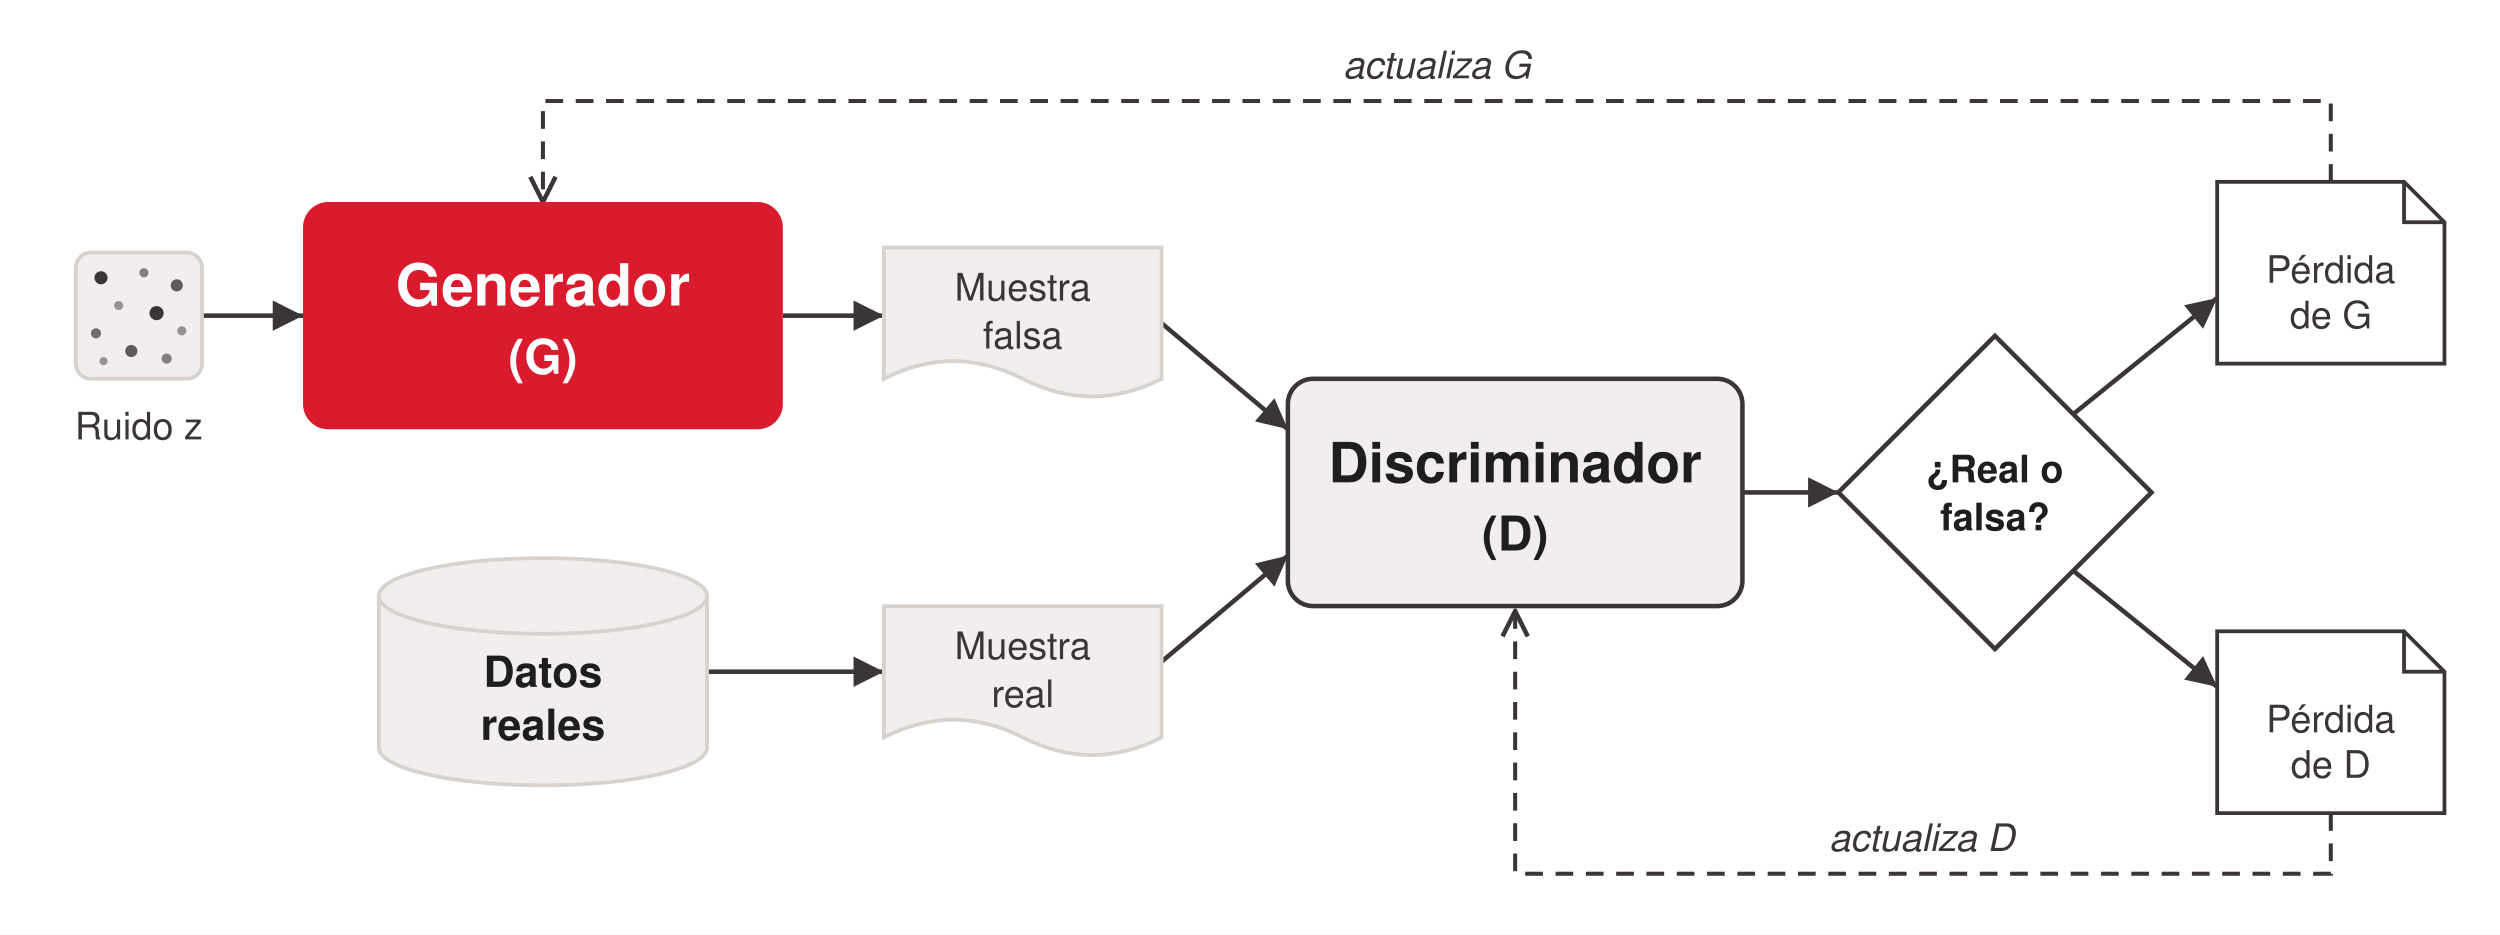
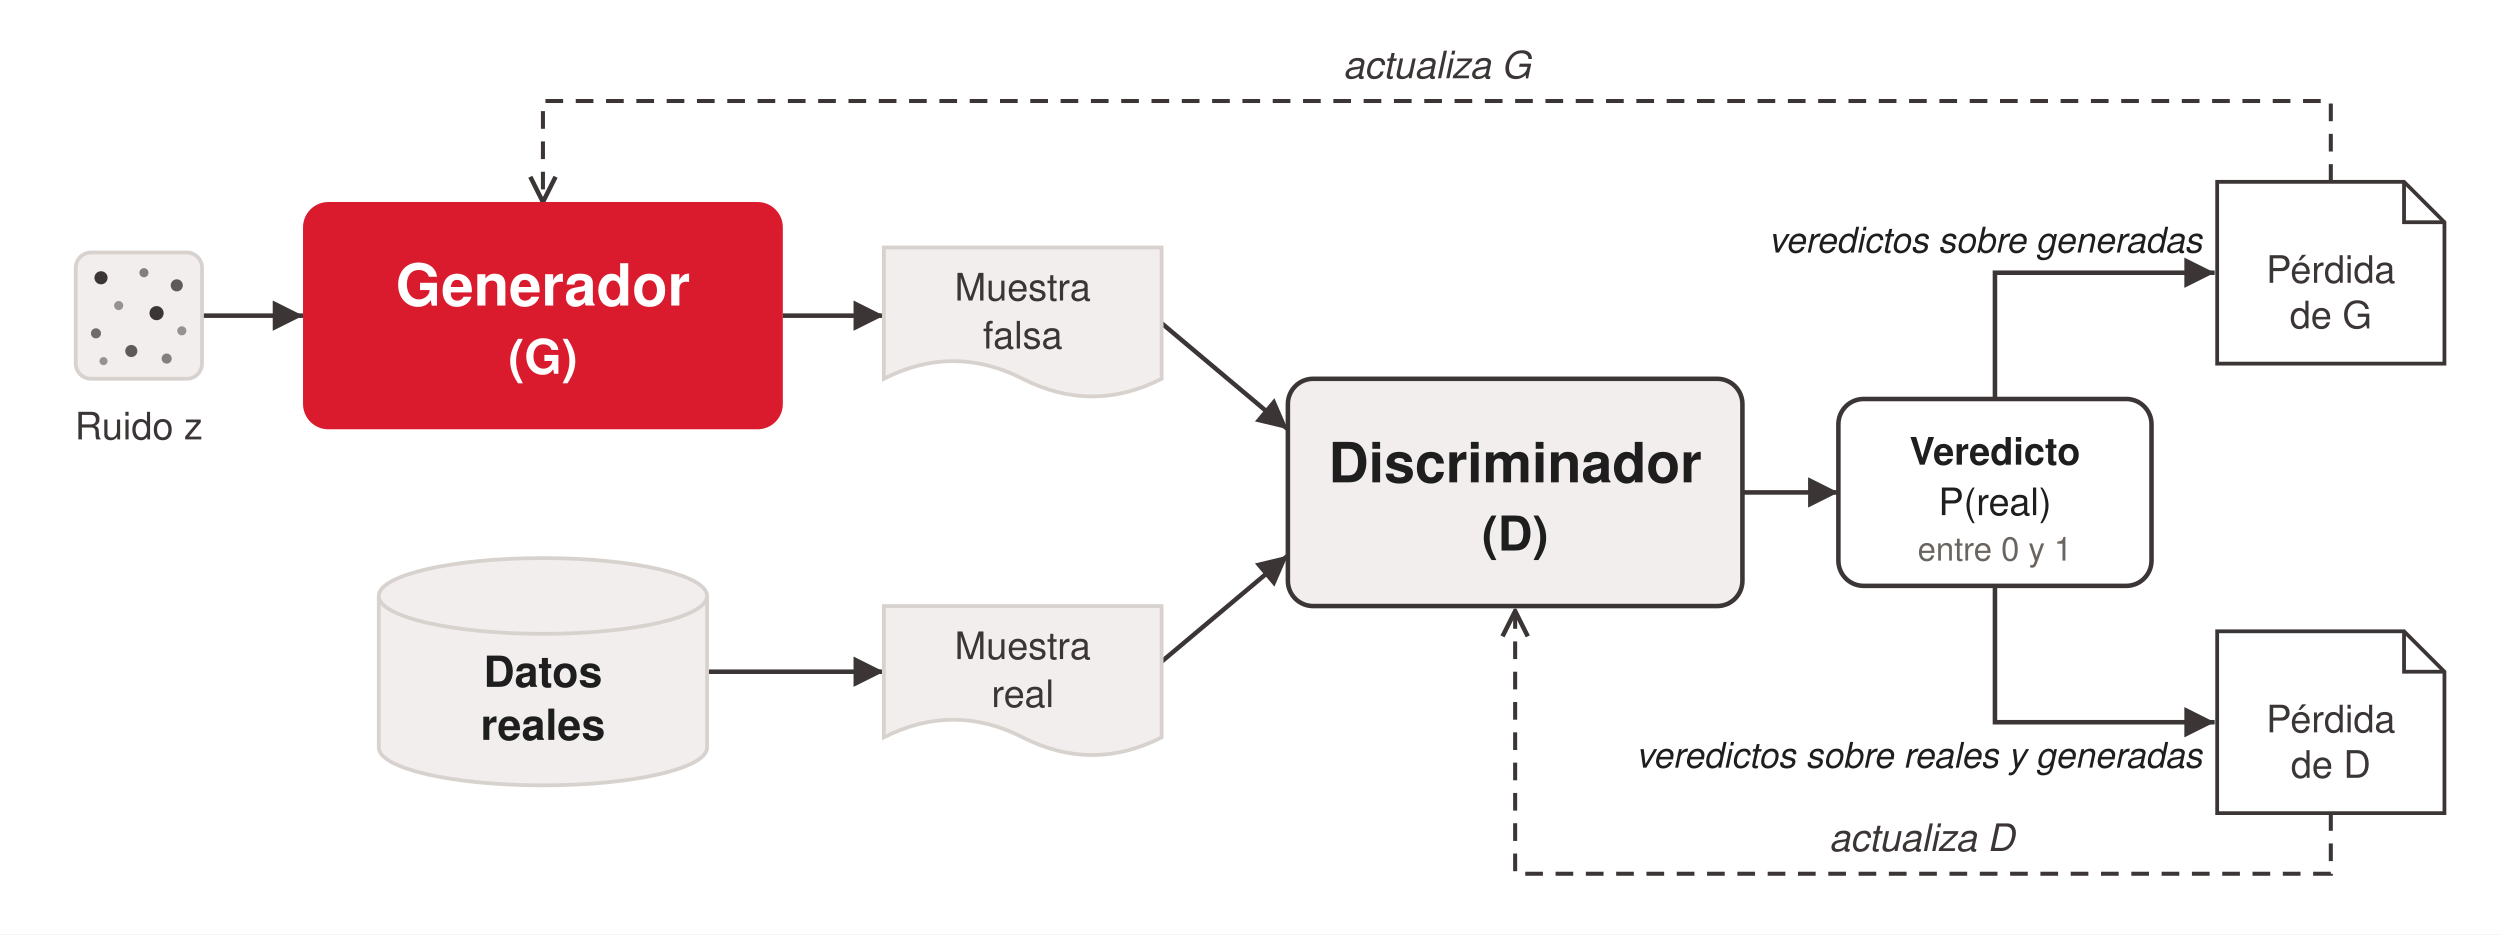
<svg xmlns="http://www.w3.org/2000/svg" viewBox="0 0 990 370" font-family="Helvetica, Arial, sans-serif" fill="#3B3535">
  <defs>
    <marker id="ah" markerUnits="userSpaceOnUse" markerWidth="12" markerHeight="12" viewBox="0 0 12 12" refX="12" refY="6" orient="auto">
      <path d="M0,0 L12,6 L0,12 z" fill="#3B3535" />
    </marker>
    <marker id="fb" markerUnits="userSpaceOnUse" markerWidth="12" markerHeight="12" viewBox="0 0 12 12" refX="11" refY="6" orient="auto">
      <path d="M1,1 L11,6 L1,11" fill="none" stroke="#3B3535" stroke-width="1.8" stroke-linejoin="miter" />
    </marker>
  </defs>
  <rect x="0" y="0" width="990" height="370" fill="#ffffff" />
  <g stroke="#3B3535" stroke-width="1.6" fill="none" stroke-dasharray="7 5" marker-end="url(#fb)">
    <path d="M923,72 V40 H215 V80" />
    <path d="M923,322 V346 H600 V242" />
  </g>
  <g font-size="15" font-style="italic" text-anchor="middle">
    <text x="569" y="31">actualiza G</text>
    <text x="761" y="337">actualiza D</text>
  </g>
  <g stroke="#3B3535" stroke-width="1.8" fill="none" marker-end="url(#ah)">
    <path d="M80,125 L120,125" />
    <path d="M310,125 L350,125" />
    <path d="M460,128 L510,170" />
    <path d="M280,266 L350,266" />
    <path d="M460,262 L510,220" />
    <path d="M690,195 L728,195" />
-     <path d="M821,164 L878,118" />
-     <path d="M821,226 L878,272" />
+     <path d="M790,158 V108 H877" />
+     <path d="M790,232 V286 H877" />
  </g>
  <rect x="30" y="100" width="50" height="50" rx="6" fill="#F2EEEE" stroke="#D8D2CE" stroke-width="1.5" />
  <g fill="#3B3535">
    <circle cx="40" cy="110" r="2.6" />
    <circle cx="57" cy="108" r="1.8" opacity="0.6" />
    <circle cx="70" cy="113" r="2.4" opacity="0.8" />
    <circle cx="47" cy="121" r="1.8" opacity="0.5" />
    <circle cx="62" cy="124" r="2.8" />
    <circle cx="38" cy="132" r="2.0" opacity="0.7" />
    <circle cx="72" cy="131" r="1.8" opacity="0.5" />
    <circle cx="52" cy="139" r="2.4" opacity="0.8" />
    <circle cx="66" cy="142" r="2.0" opacity="0.6" />
    <circle cx="41" cy="143" r="1.6" opacity="0.5" />
  </g>
  <text x="55" y="174" text-anchor="middle" font-size="15">Ruido z</text>
  <rect x="120" y="80" width="190" height="90" rx="10" fill="#DA1B2E" />
  <text x="215" y="121" text-anchor="middle" font-size="23" font-weight="bold" fill="#ffffff">Generador</text>
  <text x="215" y="148" text-anchor="middle" font-size="19" font-weight="bold" fill="#ffffff">(G)</text>
  <path d="M350,98 h110 v52 q-27.5,14 -55,0 t-55,0 z" fill="#F2EEEE" stroke="#D8D2CE" stroke-width="1.5" />
  <text x="405" y="119" text-anchor="middle" font-size="15">Muestra</text>
  <text x="405" y="138" text-anchor="middle" font-size="15">falsa</text>
  <g fill="#F2EEEE" stroke="#D8D2CE" stroke-width="1.5">
    <path d="M150,236 v60 a65,15 0 0 0 130,0 v-60" />
    <ellipse cx="215" cy="236" rx="65" ry="15" />
  </g>
  <text x="215" y="272" text-anchor="middle" font-size="17" font-weight="bold" fill="#1F1E1E">Datos</text>
  <text x="215" y="293" text-anchor="middle" font-size="17" font-weight="bold" fill="#1F1E1E">reales</text>
  <path d="M350,240 h110 v52 q-27.5,14 -55,0 t-55,0 z" fill="#F2EEEE" stroke="#D8D2CE" stroke-width="1.5" />
  <text x="405" y="261" text-anchor="middle" font-size="15">Muestra</text>
  <text x="405" y="280" text-anchor="middle" font-size="15">real</text>
  <rect x="510" y="150" width="180" height="90" rx="10" fill="#F2EEEE" stroke="#3B3535" stroke-width="1.8" />
  <text x="600" y="191" text-anchor="middle" font-size="22" font-weight="bold" fill="#1F1E1E">Discriminador</text>
  <text x="600" y="218" text-anchor="middle" font-size="19" font-weight="bold" fill="#1F1E1E">(D)</text>
-   <path d="M790,133 L852,195 L790,257 L728,195 z" fill="#ffffff" stroke="#3B3535" stroke-width="1.8" />
-   <text x="790" y="191" text-anchor="middle" font-size="15" font-weight="bold" fill="#1F1E1E">¿Real o</text>
-   <text x="790" y="210" text-anchor="middle" font-size="15" font-weight="bold" fill="#1F1E1E">falsa?</text>
+   <rect x="728" y="158" width="124" height="74" rx="10" fill="#ffffff" stroke="#3B3535" stroke-width="1.8" />
+   <text x="790" y="184" text-anchor="middle" font-size="15" font-weight="bold" fill="#1F1E1E">Veredicto</text>
+   <text x="790" y="204" text-anchor="middle" font-size="15" fill="#1F1E1E">P(real)</text>
+   <text x="790" y="222" text-anchor="middle" font-size="13" fill="#6B6560">entre 0 y 1</text>
  <g fill="#ffffff" stroke="#3B3535" stroke-width="1.5">
    <path d="M878,72 h74 l16,16 v56 h-90 z" />
    <path d="M952,72 v16 h16" fill="none" />
    <path d="M878,250 h74 l16,16 v56 h-90 z" />
    <path d="M952,250 v16 h16" fill="none" />
  </g>
  <g text-anchor="middle" font-size="15">
    <text x="923" y="112">Pérdida</text>
    <text x="923" y="130">de G</text>
    <text x="923" y="290">Pérdida</text>
    <text x="923" y="308">de D</text>
  </g>
+   <g font-size="14" font-style="italic" fill="#1F1E1E" text-anchor="end">
+     <text x="872" y="100">veredictos sobre generadas</text>
+     <text x="872" y="304">veredictos sobre reales y generadas</text>
+   </g>
</svg>
